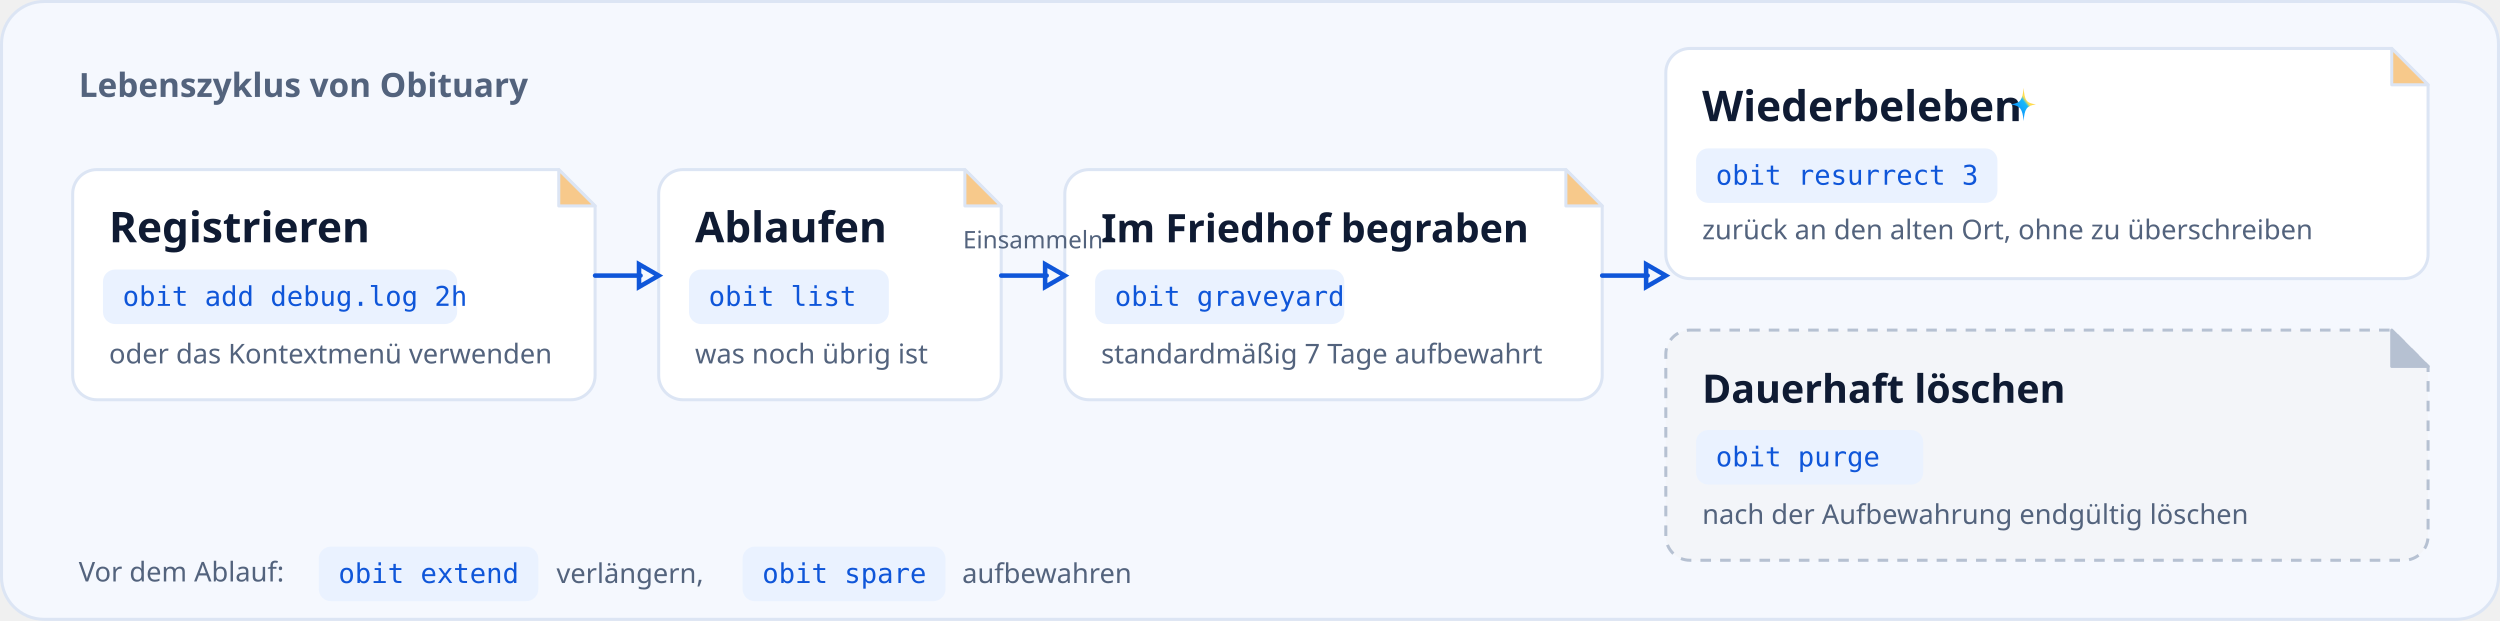
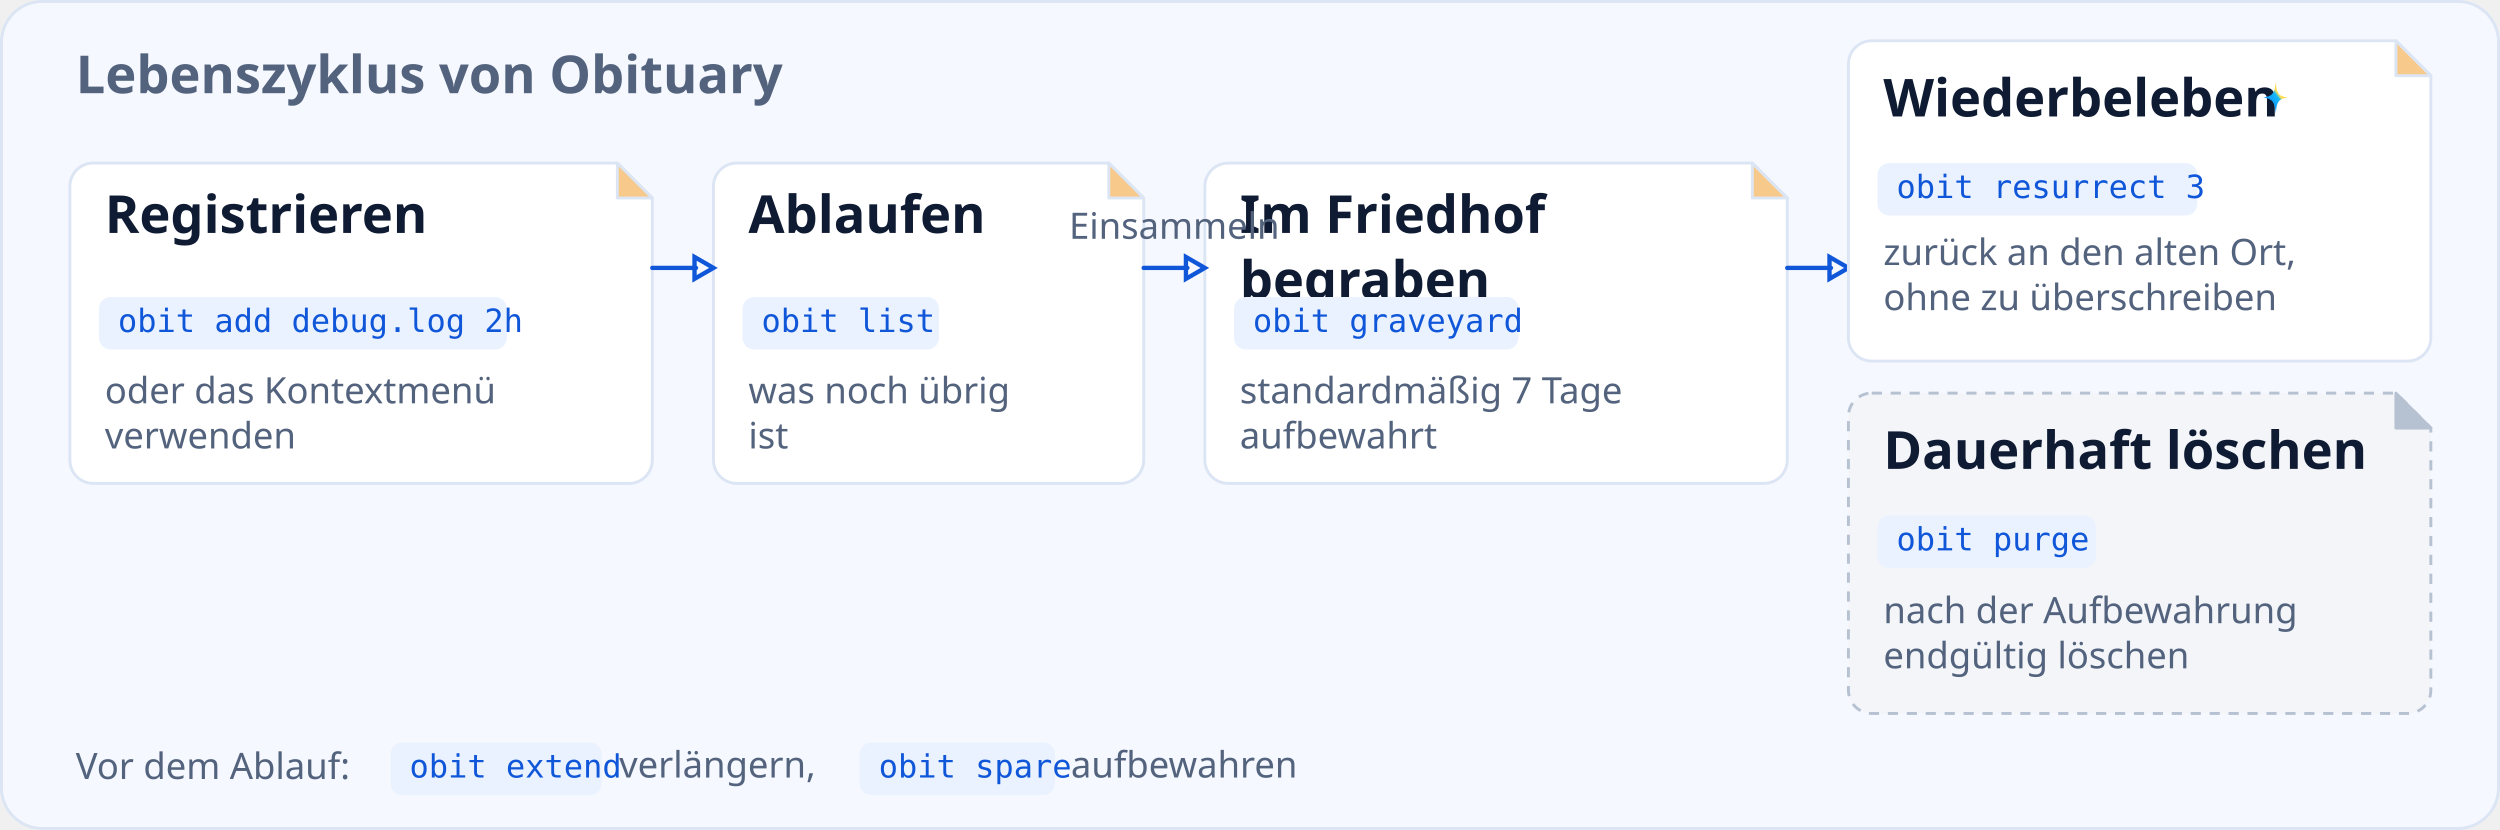
- <svg xmlns="http://www.w3.org/2000/svg" width="1651" height="410" viewBox="0 0 1651 410" role="img" aria-labelledby="title desc">
+ <svg xmlns="http://www.w3.org/2000/svg" width="1717" height="570" viewBox="0 0 1717 570" role="img" aria-labelledby="title desc">
  <defs>
    <linearGradient id="spark" x1="0" y1="1" x2="1" y2="0">
      <stop stop-color="#0876FF" />
      <stop offset=".55" stop-color="#16B8FA" />
      <stop offset=".62" stop-color="#FFE052" />
      <stop offset="1" stop-color="#FFB329" />
    </linearGradient>
  </defs>
-   <rect x="1" y="1" width="1649" height="408" rx="28" fill="#F5F8FE" stroke="#DCE5F4" stroke-width="2" />
+   <rect x="1" y="1" width="1715" height="568" rx="28" fill="#F5F8FE" stroke="#DCE5F4" stroke-width="2" />
  <g font-family="-apple-system, BlinkMacSystemFont, 'Segoe UI', 'Noto Sans', 'Noto Sans CJK SC', 'Noto Sans CJK TC', 'Noto Sans JP', 'Noto Sans KR', 'Noto Sans Cyrillic', 'Microsoft YaHei', 'PingFang SC', 'Hiragino Sans', 'Malgun Gothic', sans-serif">
-     <text x="52" y="64" font-family="-apple-system, BlinkMacSystemFont, 'Segoe UI', 'Noto Sans', 'Noto Sans CJK SC', 'Noto Sans CJK TC', 'Noto Sans JP', 'Noto Sans KR', 'Noto Sans Cyrillic', 'Microsoft YaHei', 'PingFang SC', 'Hiragino Sans', 'Malgun Gothic', sans-serif" font-size="22" fill="#53637D" font-weight="600" id="section">Lebenszyklus von Obituary</text>
-     <path d="M64 112H369.0L393.0 136V248A16 16 0 0 1 377.0 264H64A16 16 0 0 1 48 248V128A16 16 0 0 1 64 112Z" fill="#FFFFFF" stroke="#DCE5F4" stroke-width="2" />
-     <path d="M369.0 112V136H393.0Z" fill="#F7C98B" stroke="#DCE5F4" stroke-width="2" stroke-linejoin="round" />
-     <text x="72" y="160" font-family="-apple-system, BlinkMacSystemFont, 'Segoe UI', 'Noto Sans', 'Noto Sans CJK SC', 'Noto Sans CJK TC', 'Noto Sans JP', 'Noto Sans KR', 'Noto Sans Cyrillic', 'Microsoft YaHei', 'PingFang SC', 'Hiragino Sans', 'Malgun Gothic', sans-serif" font-size="28" fill="#0F1B33" font-weight="700" id="register">Registrieren</text>
-     <rect x="68" y="178" width="233.9" height="36" rx="8" fill="#EAF2FF" />
-     <text x="81" y="202" font-family="ui-monospace, 'Cascadia Code', 'SF Mono', Consolas, monospace" font-size="18" fill="#0F56D9">obit add debug.log 2h</text>
-     <text x="72" y="240" font-family="-apple-system, BlinkMacSystemFont, 'Segoe UI', 'Noto Sans', 'Noto Sans CJK SC', 'Noto Sans CJK TC', 'Noto Sans JP', 'Noto Sans KR', 'Noto Sans Cyrillic', 'Microsoft YaHei', 'PingFang SC', 'Hiragino Sans', 'Malgun Gothic', sans-serif" font-size="18" fill="#53637D" id="register_note">oder das Kontextmenü verwenden</text>
-     <path d="M451.0 112H637.2L661.2 136V248A16 16 0 0 1 645.2 264H451.0A16 16 0 0 1 435.0 248V128A16 16 0 0 1 451.0 112Z" fill="#FFFFFF" stroke="#DCE5F4" stroke-width="2" />
-     <path d="M637.2 112V136H661.2Z" fill="#F7C98B" stroke="#DCE5F4" stroke-width="2" stroke-linejoin="round" />
-     <text x="459.0" y="160" font-family="-apple-system, BlinkMacSystemFont, 'Segoe UI', 'Noto Sans', 'Noto Sans CJK SC', 'Noto Sans CJK TC', 'Noto Sans JP', 'Noto Sans KR', 'Noto Sans Cyrillic', 'Microsoft YaHei', 'PingFang SC', 'Hiragino Sans', 'Malgun Gothic', sans-serif" font-size="28" fill="#0F1B33" font-weight="700" id="expire">Ablaufen</text>
-     <rect x="455.0" y="178" width="132" height="36" rx="8" fill="#EAF2FF" />
-     <text x="468.0" y="202" font-family="ui-monospace, 'Cascadia Code', 'SF Mono', Consolas, monospace" font-size="18" fill="#0F56D9">obit list</text>
-     <text x="459.0" y="240" font-family="-apple-system, BlinkMacSystemFont, 'Segoe UI', 'Noto Sans', 'Noto Sans CJK SC', 'Noto Sans CJK TC', 'Noto Sans JP', 'Noto Sans KR', 'Noto Sans Cyrillic', 'Microsoft YaHei', 'PingFang SC', 'Hiragino Sans', 'Malgun Gothic', sans-serif" font-size="18" fill="#53637D" id="expire_note">was noch übrig ist</text>
-     <path d="M719.2 112H1034.1L1058.1 136V248A16 16 0 0 1 1042.1 264H719.2A16 16 0 0 1 703.2 248V128A16 16 0 0 1 719.2 112Z" fill="#FFFFFF" stroke="#DCE5F4" stroke-width="2" />
-     <path d="M1034.1 112V136H1058.1Z" fill="#F7C98B" stroke="#DCE5F4" stroke-width="2" stroke-linejoin="round" />
-     <text x="727.2" y="160" font-family="-apple-system, BlinkMacSystemFont, 'Segoe UI', 'Noto Sans', 'Noto Sans CJK SC', 'Noto Sans CJK TC', 'Noto Sans JP', 'Noto Sans KR', 'Noto Sans Cyrillic', 'Microsoft YaHei', 'PingFang SC', 'Hiragino Sans', 'Malgun Gothic', sans-serif" font-size="26" fill="#0F1B33" font-weight="700" id="bury">Im Friedhof begraben</text>
-     <rect x="723.2" y="178" width="164.6" height="36" rx="8" fill="#EAF2FF" />
-     <text x="736.2" y="202" font-family="ui-monospace, 'Cascadia Code', 'SF Mono', Consolas, monospace" font-size="18" fill="#0F56D9">obit graveyard</text>
-     <text x="727.2" y="240" font-family="-apple-system, BlinkMacSystemFont, 'Segoe UI', 'Noto Sans', 'Noto Sans CJK SC', 'Noto Sans CJK TC', 'Noto Sans JP', 'Noto Sans KR', 'Noto Sans Cyrillic', 'Microsoft YaHei', 'PingFang SC', 'Hiragino Sans', 'Malgun Gothic', sans-serif" font-size="18" fill="#53637D" id="bury_note">standardmäßig 7 Tage aufbewahrt</text>
-     <path d="M393.0 182H423.0M435.0 182l-13 -7.5v15Z" stroke="#0F56D9" stroke-width="3" stroke-linecap="round" fill="none" />
-     <path d="M661.2 182H691.2M703.2 182l-13 -7.5v15Z" stroke="#0F56D9" stroke-width="3" stroke-linecap="round" fill="none" />
-     <text x="682.2" y="164" font-family="-apple-system, BlinkMacSystemFont, 'Segoe UI', 'Noto Sans', 'Noto Sans CJK SC', 'Noto Sans CJK TC', 'Noto Sans JP', 'Noto Sans KR', 'Noto Sans Cyrillic', 'Microsoft YaHei', 'PingFang SC', 'Hiragino Sans', 'Malgun Gothic', sans-serif" font-size="16" fill="#53637D" text-anchor="middle">Einsammeln</text>
-     <path d="M1058.1 182H1088.1M1100.1 182l-13 -7.5v15Z" stroke="#0F56D9" stroke-width="3" stroke-linecap="round" fill="none" />
-     <path d="M1116.1 32H1579.5L1603.5 56V168A16 16 0 0 1 1587.5 184H1116.1A16 16 0 0 1 1100.1 168V48A16 16 0 0 1 1116.1 32Z" fill="#FFFFFF" stroke="#DCE5F4" stroke-width="2" />
-     <path d="M1579.5 32V56H1603.5Z" fill="#F7C98B" stroke="#DCE5F4" stroke-width="2" stroke-linejoin="round" />
-     <text x="1124.1" y="80" font-family="-apple-system, BlinkMacSystemFont, 'Segoe UI', 'Noto Sans', 'Noto Sans CJK SC', 'Noto Sans CJK TC', 'Noto Sans JP', 'Noto Sans KR', 'Noto Sans Cyrillic', 'Microsoft YaHei', 'PingFang SC', 'Hiragino Sans', 'Malgun Gothic', sans-serif" font-size="28" fill="#0F1B33" font-weight="700" id="resurrect">Wiederbeleben</text>
-     <path id="resurrect-star" d="M17.6 9.4c.3 5.3 1.2 6.5 5.2 7-4 .6-4.9 2-5.2 7.1-.6-5.1-1.3-6.4-5.5-7.1 4.2-.6 4.9-1.8 5.5-7Z" fill="url(#spark)" transform="translate(1336.3 69) scale(1.55) translate(-17.5 -16.45)" />
-     <rect x="1120.1" y="98" width="199" height="36" rx="8" fill="#EAF2FF" />
-     <text x="1133.1" y="122" font-family="ui-monospace, 'Cascadia Code', 'SF Mono', Consolas, monospace" font-size="18" fill="#0F56D9">obit resurrect 3</text>
-     <text x="1124.1" y="158" font-family="-apple-system, BlinkMacSystemFont, 'Segoe UI', 'Noto Sans', 'Noto Sans CJK SC', 'Noto Sans CJK TC', 'Noto Sans JP', 'Noto Sans KR', 'Noto Sans Cyrillic', 'Microsoft YaHei', 'PingFang SC', 'Hiragino Sans', 'Malgun Gothic', sans-serif" font-size="18" fill="#53637D" id="resurrect-note">zurück an den alten Ort, ohne zu überschreiben</text>
-     <path d="M1116.1 218H1579.5L1603.5 242V354A16 16 0 0 1 1587.5 370H1116.1A16 16 0 0 1 1100.1 354V234A16 16 0 0 1 1116.1 218Z" fill="#F3F5F9" stroke="#B6C1D2" stroke-width="2" stroke-dasharray="7 6" />
-     <path d="M1579.5 218V242H1603.5Z" fill="#B6C1D2" stroke="#B6C1D2" stroke-width="2" stroke-linejoin="round" />
-     <text x="1124.1" y="266" font-family="-apple-system, BlinkMacSystemFont, 'Segoe UI', 'Noto Sans', 'Noto Sans CJK SC', 'Noto Sans CJK TC', 'Noto Sans JP', 'Noto Sans KR', 'Noto Sans Cyrillic', 'Microsoft YaHei', 'PingFang SC', 'Hiragino Sans', 'Malgun Gothic', sans-serif" font-size="26" fill="#0F1B33" font-weight="700" id="purge">Dauerhaft löschen</text>
-     <rect x="1120.1" y="284" width="150" height="36" rx="8" fill="#EAF2FF" />
-     <text x="1133.1" y="308" font-family="ui-monospace, 'Cascadia Code', 'SF Mono', Consolas, monospace" font-size="18" fill="#0F56D9">obit purge</text>
-     <text x="1124.1" y="346" font-family="-apple-system, BlinkMacSystemFont, 'Segoe UI', 'Noto Sans', 'Noto Sans CJK SC', 'Noto Sans CJK TC', 'Noto Sans JP', 'Noto Sans KR', 'Noto Sans Cyrillic', 'Microsoft YaHei', 'PingFang SC', 'Hiragino Sans', 'Malgun Gothic', sans-serif" font-size="18" fill="#53637D" id="purge-note">nach der Aufbewahrung endgültig löschen</text>
-     <text x="52" y="384" font-family="-apple-system, BlinkMacSystemFont, 'Segoe UI', 'Noto Sans', 'Noto Sans CJK SC', 'Noto Sans CJK TC', 'Noto Sans JP', 'Noto Sans KR', 'Noto Sans Cyrillic', 'Microsoft YaHei', 'PingFang SC', 'Hiragino Sans', 'Malgun Gothic', sans-serif" font-size="18" fill="#53637D" id="before">Vor dem Ablauf:</text>
-     <rect x="210.5" y="361" width="145" height="36" rx="8" fill="#EAF2FF" />
-     <text x="223.5" y="385" font-family="ui-monospace, 'Cascadia Code', 'SF Mono', Consolas, monospace" font-size="18" fill="#0F56D9">obit extend</text>
-     <text x="367.5" y="385" font-family="-apple-system, BlinkMacSystemFont, 'Segoe UI', 'Noto Sans', 'Noto Sans CJK SC', 'Noto Sans CJK TC', 'Noto Sans JP', 'Noto Sans KR', 'Noto Sans Cyrillic', 'Microsoft YaHei', 'PingFang SC', 'Hiragino Sans', 'Malgun Gothic', sans-serif" font-size="18" fill="#53637D" id="extend-note">verlängern,</text>
-     <rect x="490.4" y="361" width="134" height="36" rx="8" fill="#EAF2FF" />
-     <text x="503.4" y="385" font-family="ui-monospace, 'Cascadia Code', 'SF Mono', Consolas, monospace" font-size="18" fill="#0F56D9">obit spare</text>
-     <text x="635.4" y="385" font-family="-apple-system, BlinkMacSystemFont, 'Segoe UI', 'Noto Sans', 'Noto Sans CJK SC', 'Noto Sans CJK TC', 'Noto Sans JP', 'Noto Sans KR', 'Noto Sans Cyrillic', 'Microsoft YaHei', 'PingFang SC', 'Hiragino Sans', 'Malgun Gothic', sans-serif" font-size="18" fill="#53637D" id="spare-note">aufbewahren</text>
+     <text x="52" y="64" font-family="-apple-system, BlinkMacSystemFont, 'Segoe UI', 'Noto Sans', 'Noto Sans CJK SC', 'Noto Sans CJK TC', 'Noto Sans JP', 'Noto Sans KR', 'Noto Sans Cyrillic', 'Microsoft YaHei', 'PingFang SC', 'Hiragino Sans', 'Malgun Gothic', sans-serif" font-size="36.0" fill="#53637D" font-weight="600" id="section">Lebenszyklus von Obituary</text>
+     <path d="M64 112H424L448 136V316A16 16 0 0 1 432 332H64A16 16 0 0 1 48 316V128A16 16 0 0 1 64 112Z" fill="#FFFFFF" stroke="#DCE5F4" stroke-width="2" />
+     <path d="M424 112V136H448Z" fill="#F7C98B" stroke="#DCE5F4" stroke-width="2" stroke-linejoin="round" />
+     <text x="72" y="160" font-family="-apple-system, BlinkMacSystemFont, 'Segoe UI', 'Noto Sans', 'Noto Sans CJK SC', 'Noto Sans CJK TC', 'Noto Sans JP', 'Noto Sans KR', 'Noto Sans Cyrillic', 'Microsoft YaHei', 'PingFang SC', 'Hiragino Sans', 'Malgun Gothic', sans-serif" font-size="36.0" fill="#0F1B33" font-weight="700" id="register">Registrieren</text>
+     <rect x="68" y="204" width="280.1" height="36" rx="8" fill="#EAF2FF" />
+     <text x="81" y="228" font-family="ui-monospace, 'Cascadia Code', 'SF Mono', Consolas, monospace" font-size="22.0" fill="#0F56D9">obit add debug.log 2h</text>
+     <text x="72" y="277" font-family="-apple-system, BlinkMacSystemFont, 'Segoe UI', 'Noto Sans', 'Noto Sans CJK SC', 'Noto Sans CJK TC', 'Noto Sans JP', 'Noto Sans KR', 'Noto Sans Cyrillic', 'Microsoft YaHei', 'PingFang SC', 'Hiragino Sans', 'Malgun Gothic', sans-serif" font-size="25.0" fill="#53637D" id="register_note">oder das Kontextmenü</text>
+     <text x="72" y="308" font-family="-apple-system, BlinkMacSystemFont, 'Segoe UI', 'Noto Sans', 'Noto Sans CJK SC', 'Noto Sans CJK TC', 'Noto Sans JP', 'Noto Sans KR', 'Noto Sans Cyrillic', 'Microsoft YaHei', 'PingFang SC', 'Hiragino Sans', 'Malgun Gothic', sans-serif" font-size="25.0" fill="#53637D" id="register_note">verwenden</text>
+     <path d="M506 112H761.5L785.5 136V316A16 16 0 0 1 769.5 332H506A16 16 0 0 1 490 316V128A16 16 0 0 1 506 112Z" fill="#FFFFFF" stroke="#DCE5F4" stroke-width="2" />
+     <path d="M761.5 112V136H785.5Z" fill="#F7C98B" stroke="#DCE5F4" stroke-width="2" stroke-linejoin="round" />
+     <text x="514" y="160" font-family="-apple-system, BlinkMacSystemFont, 'Segoe UI', 'Noto Sans', 'Noto Sans CJK SC', 'Noto Sans CJK TC', 'Noto Sans JP', 'Noto Sans KR', 'Noto Sans Cyrillic', 'Microsoft YaHei', 'PingFang SC', 'Hiragino Sans', 'Malgun Gothic', sans-serif" font-size="36.0" fill="#0F1B33" font-weight="700" id="expire">Ablaufen</text>
+     <rect x="510" y="204" width="134.9" height="36" rx="8" fill="#EAF2FF" />
+     <text x="523" y="228" font-family="ui-monospace, 'Cascadia Code', 'SF Mono', Consolas, monospace" font-size="22.0" fill="#0F56D9">obit list</text>
+     <text x="514" y="277" font-family="-apple-system, BlinkMacSystemFont, 'Segoe UI', 'Noto Sans', 'Noto Sans CJK SC', 'Noto Sans CJK TC', 'Noto Sans JP', 'Noto Sans KR', 'Noto Sans Cyrillic', 'Microsoft YaHei', 'PingFang SC', 'Hiragino Sans', 'Malgun Gothic', sans-serif" font-size="25.0" fill="#53637D" id="expire_note">was noch übrig</text>
+     <text x="514" y="308" font-family="-apple-system, BlinkMacSystemFont, 'Segoe UI', 'Noto Sans', 'Noto Sans CJK SC', 'Noto Sans CJK TC', 'Noto Sans JP', 'Noto Sans KR', 'Noto Sans Cyrillic', 'Microsoft YaHei', 'PingFang SC', 'Hiragino Sans', 'Malgun Gothic', sans-serif" font-size="25.0" fill="#53637D" id="expire_note">ist</text>
+     <path d="M843.5 112H1203.5L1227.5 136V316A16 16 0 0 1 1211.5 332H843.5A16 16 0 0 1 827.5 316V128A16 16 0 0 1 843.5 112Z" fill="#FFFFFF" stroke="#DCE5F4" stroke-width="2" />
+     <path d="M1203.5 112V136H1227.5Z" fill="#F7C98B" stroke="#DCE5F4" stroke-width="2" stroke-linejoin="round" />
+     <text x="851.5" y="160" font-family="-apple-system, BlinkMacSystemFont, 'Segoe UI', 'Noto Sans', 'Noto Sans CJK SC', 'Noto Sans CJK TC', 'Noto Sans JP', 'Noto Sans KR', 'Noto Sans Cyrillic', 'Microsoft YaHei', 'PingFang SC', 'Hiragino Sans', 'Malgun Gothic', sans-serif" font-size="36.0" fill="#0F1B33" font-weight="700" id="bury">Im Friedhof</text>
+     <text x="851.5" y="205" font-family="-apple-system, BlinkMacSystemFont, 'Segoe UI', 'Noto Sans', 'Noto Sans CJK SC', 'Noto Sans CJK TC', 'Noto Sans JP', 'Noto Sans KR', 'Noto Sans Cyrillic', 'Microsoft YaHei', 'PingFang SC', 'Hiragino Sans', 'Malgun Gothic', sans-serif" font-size="36.0" fill="#0F1B33" font-weight="700" id="bury">begraben</text>
+     <rect x="847.5" y="204" width="195.4" height="36" rx="8" fill="#EAF2FF" />
+     <text x="860.5" y="228" font-family="ui-monospace, 'Cascadia Code', 'SF Mono', Consolas, monospace" font-size="22.0" fill="#0F56D9">obit graveyard</text>
+     <text x="851.5" y="277" font-family="-apple-system, BlinkMacSystemFont, 'Segoe UI', 'Noto Sans', 'Noto Sans CJK SC', 'Noto Sans CJK TC', 'Noto Sans JP', 'Noto Sans KR', 'Noto Sans Cyrillic', 'Microsoft YaHei', 'PingFang SC', 'Hiragino Sans', 'Malgun Gothic', sans-serif" font-size="25.0" fill="#53637D" id="bury_note">standardmäßig 7 Tage</text>
+     <text x="851.5" y="308" font-family="-apple-system, BlinkMacSystemFont, 'Segoe UI', 'Noto Sans', 'Noto Sans CJK SC', 'Noto Sans CJK TC', 'Noto Sans JP', 'Noto Sans KR', 'Noto Sans Cyrillic', 'Microsoft YaHei', 'PingFang SC', 'Hiragino Sans', 'Malgun Gothic', sans-serif" font-size="25.0" fill="#53637D" id="bury_note">aufbewahrt</text>
+     <path d="M448 184H478M490 184l-13 -7.5v15Z" stroke="#0F56D9" stroke-width="3" stroke-linecap="round" fill="none" />
+     <path d="M785.5 184H815.5M827.5 184l-13 -7.5v15Z" stroke="#0F56D9" stroke-width="3" stroke-linecap="round" fill="none" />
+     <text x="806.5" y="164.0" font-family="-apple-system, BlinkMacSystemFont, 'Segoe UI', 'Noto Sans', 'Noto Sans CJK SC', 'Noto Sans CJK TC', 'Noto Sans JP', 'Noto Sans KR', 'Noto Sans Cyrillic', 'Microsoft YaHei', 'PingFang SC', 'Hiragino Sans', 'Malgun Gothic', sans-serif" font-size="25.0" fill="#53637D" text-anchor="middle">Einsammeln</text>
+     <path d="M1227.5 184H1257.5M1269.5 184l-13 -7.5v15Z" stroke="#0F56D9" stroke-width="3" stroke-linecap="round" fill="none" />
+     <path d="M1285.5 28H1645.5L1669.5 52V232A16 16 0 0 1 1653.5 248H1285.5A16 16 0 0 1 1269.5 232V44A16 16 0 0 1 1285.5 28Z" fill="#FFFFFF" stroke="#DCE5F4" stroke-width="2" />
+     <path d="M1645.5 28V52H1669.5Z" fill="#F7C98B" stroke="#DCE5F4" stroke-width="2" stroke-linejoin="round" />
+     <text x="1293.5" y="80" font-family="-apple-system, BlinkMacSystemFont, 'Segoe UI', 'Noto Sans', 'Noto Sans CJK SC', 'Noto Sans CJK TC', 'Noto Sans JP', 'Noto Sans KR', 'Noto Sans Cyrillic', 'Microsoft YaHei', 'PingFang SC', 'Hiragino Sans', 'Malgun Gothic', sans-serif" font-size="36.0" fill="#0F1B33" font-weight="700" id="resurrect">Wiederbeleben</text>
+     <path id="resurrect-star" d="M17.6 9.4c.3 5.3 1.2 6.5 5.2 7-4 .6-4.9 2-5.2 7.1-.6-5.1-1.3-6.4-5.5-7.1 4.2-.6 4.9-1.8 5.5-7Z" fill="url(#spark)" transform="translate(1562.9 67) scale(1.55) translate(-17.5 -16.45)" />
+     <rect x="1289.5" y="112" width="219.6" height="36" rx="8" fill="#EAF2FF" />
+     <text x="1302.5" y="136" font-family="ui-monospace, 'Cascadia Code', 'SF Mono', Consolas, monospace" font-size="22.0" fill="#0F56D9">obit resurrect 3</text>
+     <text x="1293.5" y="182" font-family="-apple-system, BlinkMacSystemFont, 'Segoe UI', 'Noto Sans', 'Noto Sans CJK SC', 'Noto Sans CJK TC', 'Noto Sans JP', 'Noto Sans KR', 'Noto Sans Cyrillic', 'Microsoft YaHei', 'PingFang SC', 'Hiragino Sans', 'Malgun Gothic', sans-serif" font-size="25.0" fill="#53637D" id="resurrect-note">zurück an den alten Ort,</text>
+     <text x="1293.5" y="213" font-family="-apple-system, BlinkMacSystemFont, 'Segoe UI', 'Noto Sans', 'Noto Sans CJK SC', 'Noto Sans CJK TC', 'Noto Sans JP', 'Noto Sans KR', 'Noto Sans Cyrillic', 'Microsoft YaHei', 'PingFang SC', 'Hiragino Sans', 'Malgun Gothic', sans-serif" font-size="25.0" fill="#53637D" id="resurrect-note">ohne zu überschreiben</text>
+     <path d="M1285.5 270H1645.5L1669.5 294V474A16 16 0 0 1 1653.5 490H1285.5A16 16 0 0 1 1269.5 474V286A16 16 0 0 1 1285.5 270Z" fill="#F3F5F9" stroke="#B6C1D2" stroke-width="2" stroke-dasharray="7 6" />
+     <path d="M1645.5 270V294H1669.5Z" fill="#B6C1D2" stroke="#B6C1D2" stroke-width="2" stroke-linejoin="round" />
+     <text x="1293.5" y="322" font-family="-apple-system, BlinkMacSystemFont, 'Segoe UI', 'Noto Sans', 'Noto Sans CJK SC', 'Noto Sans CJK TC', 'Noto Sans JP', 'Noto Sans KR', 'Noto Sans Cyrillic', 'Microsoft YaHei', 'PingFang SC', 'Hiragino Sans', 'Malgun Gothic', sans-serif" font-size="36.0" fill="#0F1B33" font-weight="700" id="purge">Dauerhaft löschen</text>
+     <rect x="1289.5" y="354" width="150" height="36" rx="8" fill="#EAF2FF" />
+     <text x="1302.5" y="378" font-family="ui-monospace, 'Cascadia Code', 'SF Mono', Consolas, monospace" font-size="22.0" fill="#0F56D9">obit purge</text>
+     <text x="1293.5" y="428" font-family="-apple-system, BlinkMacSystemFont, 'Segoe UI', 'Noto Sans', 'Noto Sans CJK SC', 'Noto Sans CJK TC', 'Noto Sans JP', 'Noto Sans KR', 'Noto Sans Cyrillic', 'Microsoft YaHei', 'PingFang SC', 'Hiragino Sans', 'Malgun Gothic', sans-serif" font-size="25.0" fill="#53637D" id="purge-note">nach der Aufbewahrung</text>
+     <text x="1293.5" y="459" font-family="-apple-system, BlinkMacSystemFont, 'Segoe UI', 'Noto Sans', 'Noto Sans CJK SC', 'Noto Sans CJK TC', 'Noto Sans JP', 'Noto Sans KR', 'Noto Sans Cyrillic', 'Microsoft YaHei', 'PingFang SC', 'Hiragino Sans', 'Malgun Gothic', sans-serif" font-size="25.0" fill="#53637D" id="purge-note">endgültig löschen</text>
+     <text x="52" y="535" font-family="-apple-system, BlinkMacSystemFont, 'Segoe UI', 'Noto Sans', 'Noto Sans CJK SC', 'Noto Sans CJK TC', 'Noto Sans JP', 'Noto Sans KR', 'Noto Sans Cyrillic', 'Microsoft YaHei', 'PingFang SC', 'Hiragino Sans', 'Malgun Gothic', sans-serif" font-size="25.0" fill="#53637D" id="before">Vor dem Ablauf:</text>
+     <rect x="268.25" y="510" width="145" height="36" rx="8" fill="#EAF2FF" />
+     <text x="281.25" y="534" font-family="ui-monospace, 'Cascadia Code', 'SF Mono', Consolas, monospace" font-size="22.0" fill="#0F56D9">obit extend</text>
+     <text x="425.25" y="534" font-family="-apple-system, BlinkMacSystemFont, 'Segoe UI', 'Noto Sans', 'Noto Sans CJK SC', 'Noto Sans CJK TC', 'Noto Sans JP', 'Noto Sans KR', 'Noto Sans Cyrillic', 'Microsoft YaHei', 'PingFang SC', 'Hiragino Sans', 'Malgun Gothic', sans-serif" font-size="25.0" fill="#53637D" id="extend-note">verlängern,</text>
+     <rect x="590.5" y="510" width="134" height="36" rx="8" fill="#EAF2FF" />
+     <text x="603.5" y="534" font-family="ui-monospace, 'Cascadia Code', 'SF Mono', Consolas, monospace" font-size="22.0" fill="#0F56D9">obit spare</text>
+     <text x="735.5" y="534" font-family="-apple-system, BlinkMacSystemFont, 'Segoe UI', 'Noto Sans', 'Noto Sans CJK SC', 'Noto Sans CJK TC', 'Noto Sans JP', 'Noto Sans KR', 'Noto Sans Cyrillic', 'Microsoft YaHei', 'PingFang SC', 'Hiragino Sans', 'Malgun Gothic', sans-serif" font-size="25.0" fill="#53637D" id="spare-note">aufbewahren</text>
  </g>
</svg>
